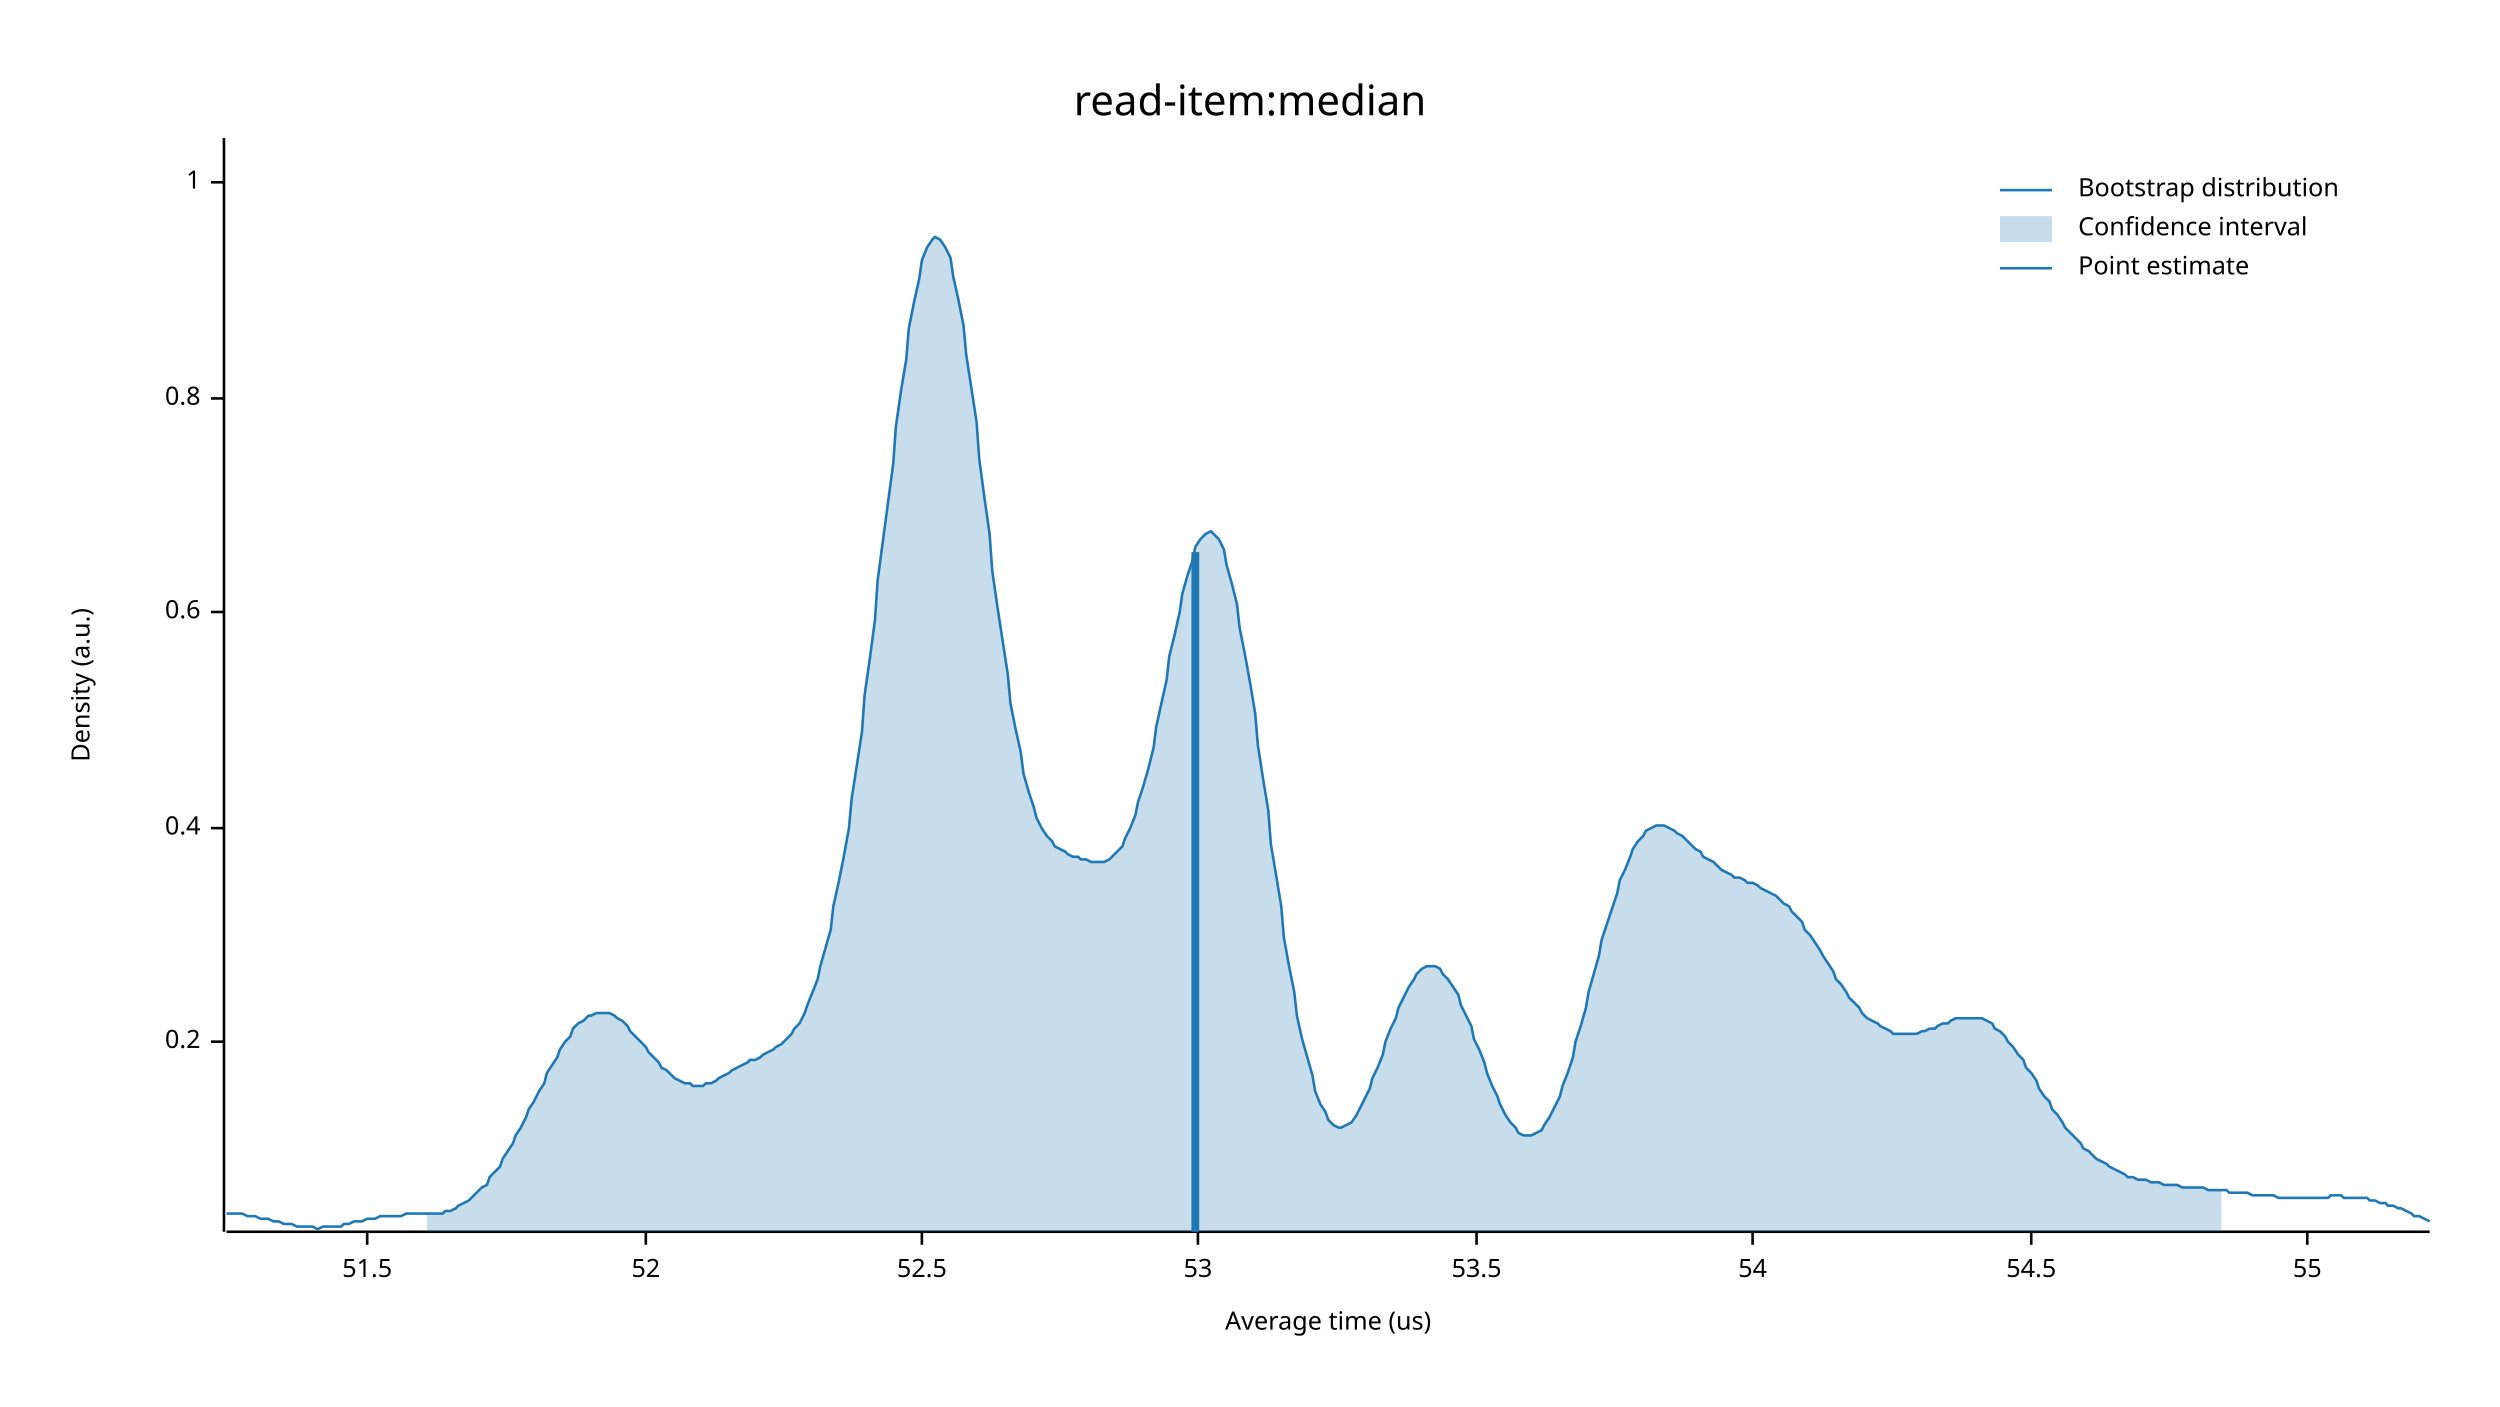
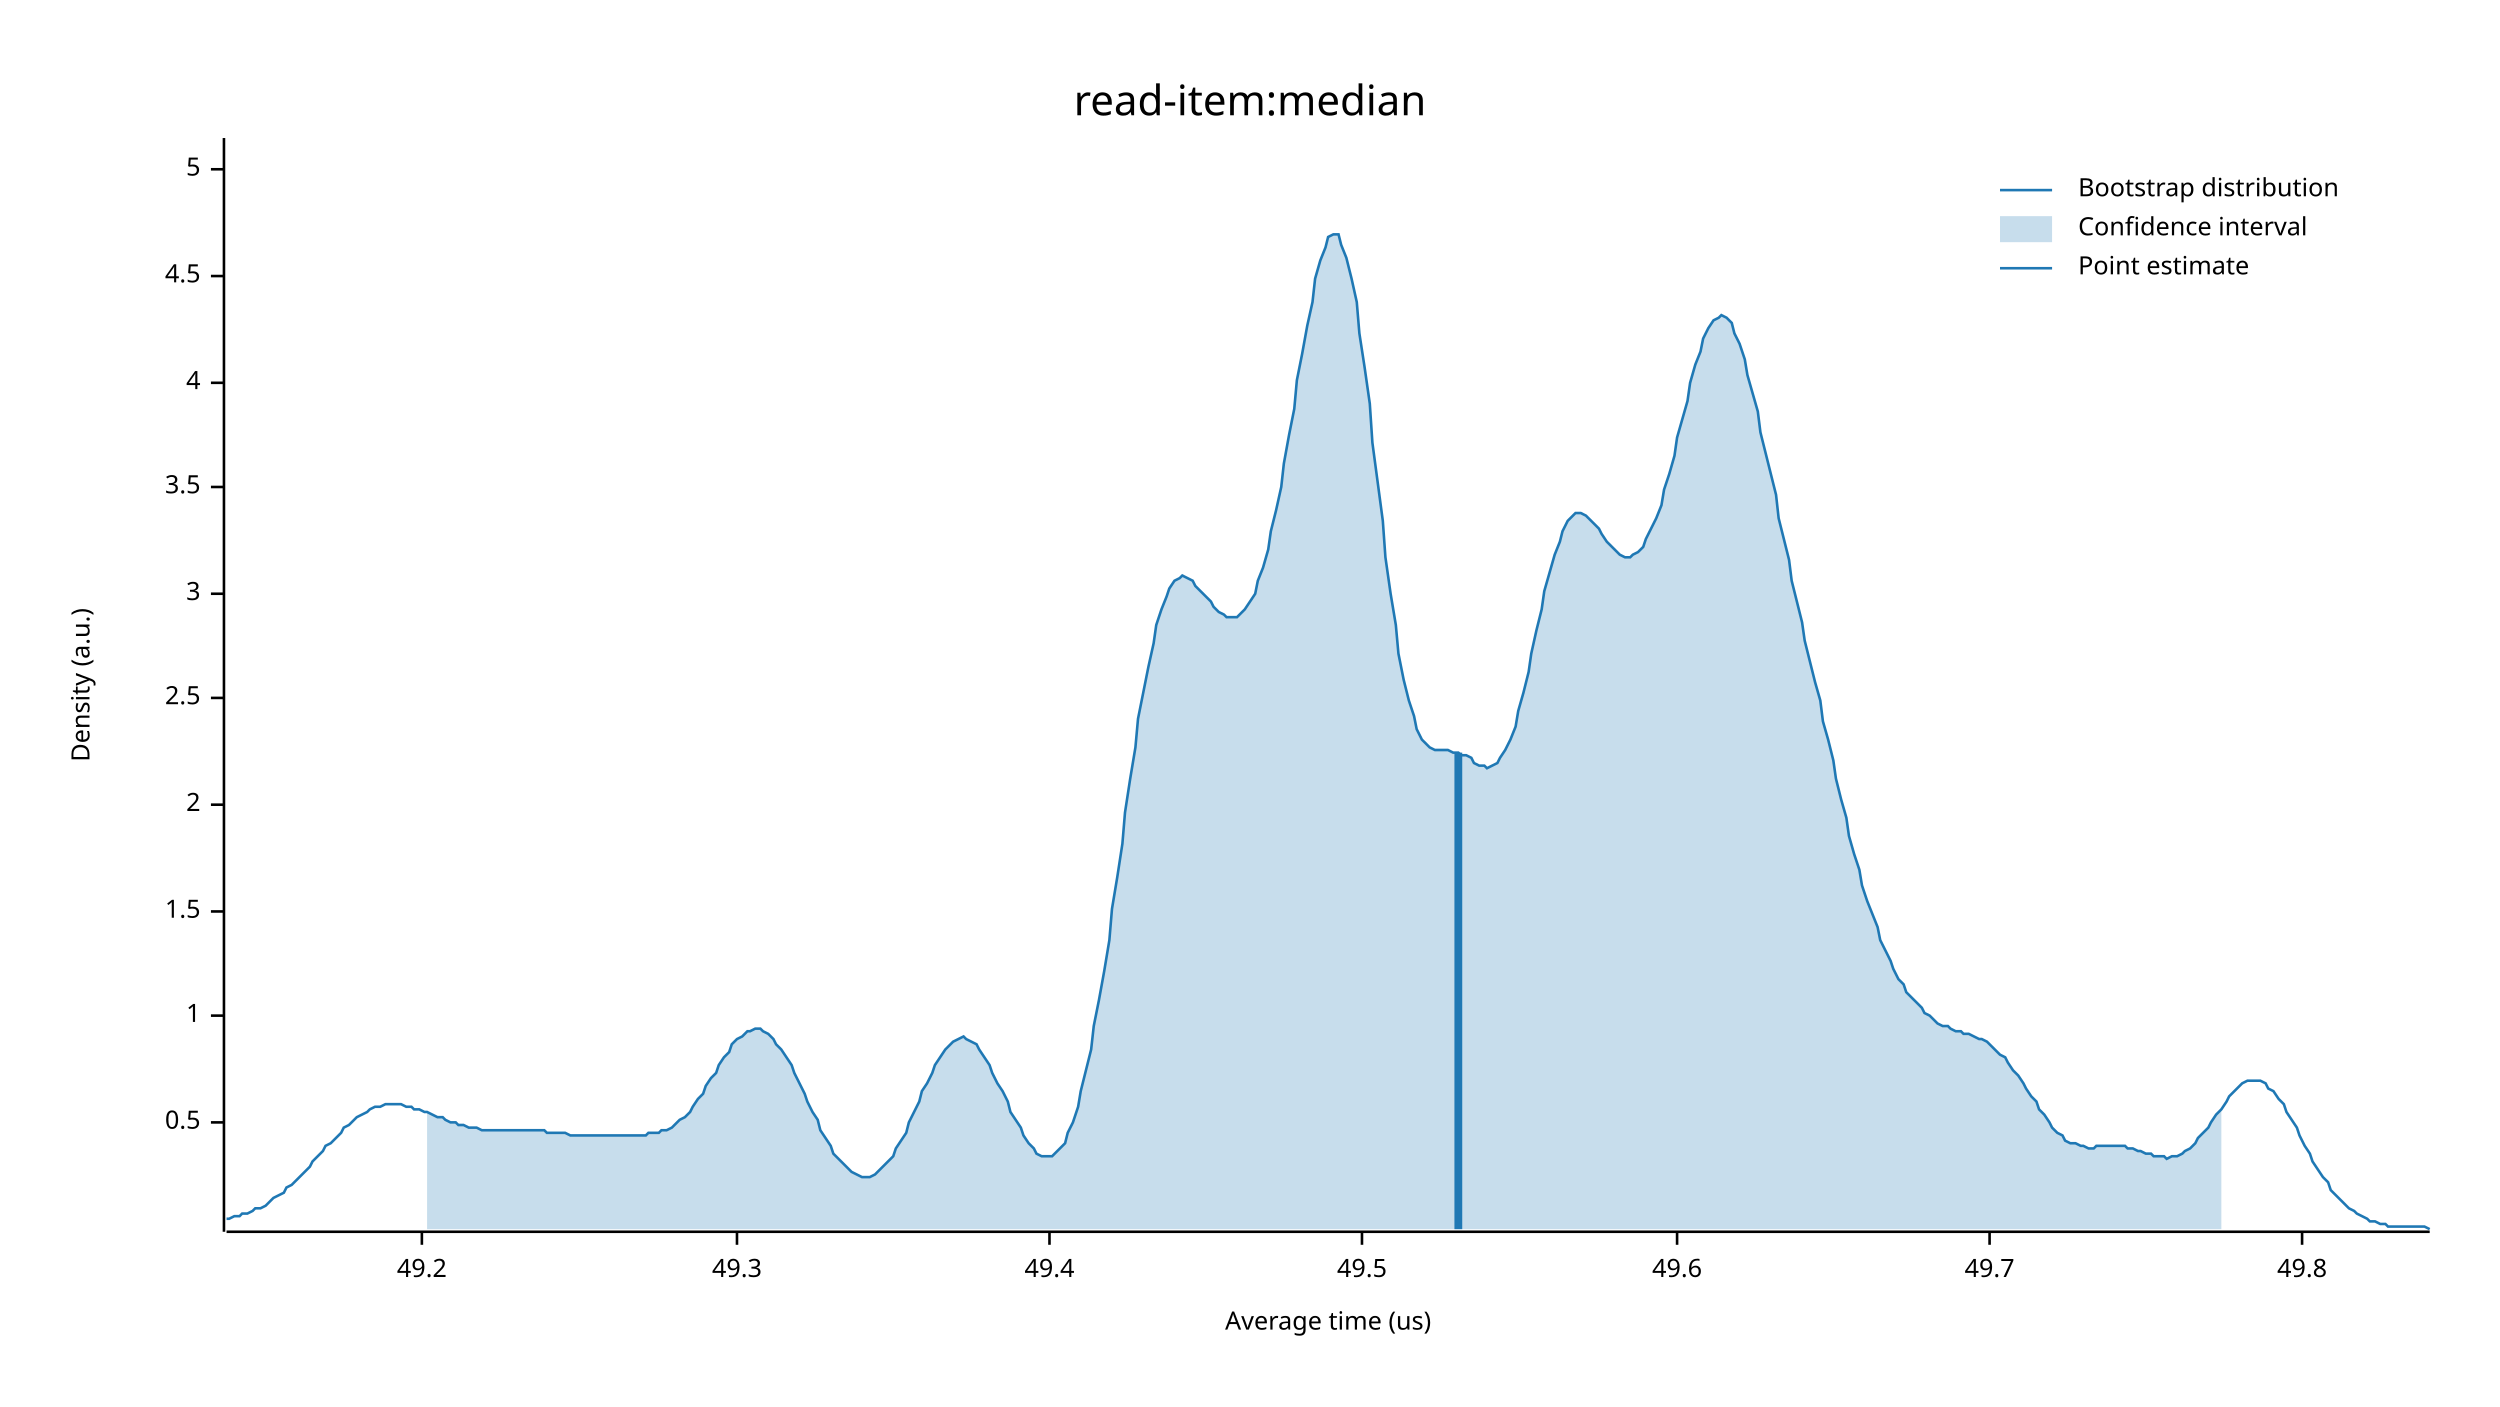
<svg xmlns="http://www.w3.org/2000/svg" width="960" height="540" viewBox="0 0 960 540">
  <text x="480" y="32" dy="0.76em" text-anchor="middle" font-family="sans-serif" font-size="16.129" opacity="1" fill="#000000">
read-item:median
</text>
  <text x="27" y="263" dy="0.76em" text-anchor="middle" font-family="sans-serif" font-size="9.677" opacity="1" fill="#000000" transform="rotate(270, 27, 263)">
Density (a.u.)
</text>
  <text x="510" y="513" dy="-0.5ex" text-anchor="middle" font-family="sans-serif" font-size="9.677" opacity="1" fill="#000000">
Average time (us)
</text>
  <polyline fill="none" opacity="1" stroke="#000000" stroke-width="1" points="86,53 86,473 " />
-   <text x="77" y="400" dy="0.5ex" text-anchor="end" font-family="sans-serif" font-size="9.677" opacity="1" fill="#000000">
- 0.2
+   <text x="77" y="431" dy="0.5ex" text-anchor="end" font-family="sans-serif" font-size="9.677" opacity="1" fill="#000000">
+ 0.5
</text>
-   <polyline fill="none" opacity="1" stroke="#000000" stroke-width="1" points="81,400 86,400 " />
-   <text x="77" y="318" dy="0.5ex" text-anchor="end" font-family="sans-serif" font-size="9.677" opacity="1" fill="#000000">
- 0.4
- </text>
-   <polyline fill="none" opacity="1" stroke="#000000" stroke-width="1" points="81,318 86,318 " />
-   <text x="77" y="235" dy="0.5ex" text-anchor="end" font-family="sans-serif" font-size="9.677" opacity="1" fill="#000000">
- 0.6
- </text>
-   <polyline fill="none" opacity="1" stroke="#000000" stroke-width="1" points="81,235 86,235 " />
-   <text x="77" y="153" dy="0.5ex" text-anchor="end" font-family="sans-serif" font-size="9.677" opacity="1" fill="#000000">
- 0.8
- </text>
-   <polyline fill="none" opacity="1" stroke="#000000" stroke-width="1" points="81,153 86,153 " />
-   <text x="77" y="70" dy="0.5ex" text-anchor="end" font-family="sans-serif" font-size="9.677" opacity="1" fill="#000000">
+   <polyline fill="none" opacity="1" stroke="#000000" stroke-width="1" points="81,431 86,431 " />
+   <text x="77" y="390" dy="0.5ex" text-anchor="end" font-family="sans-serif" font-size="9.677" opacity="1" fill="#000000">
1
</text>
-   <polyline fill="none" opacity="1" stroke="#000000" stroke-width="1" points="81,70 86,70 " />
+   <polyline fill="none" opacity="1" stroke="#000000" stroke-width="1" points="81,390 86,390 " />
+   <text x="77" y="350" dy="0.5ex" text-anchor="end" font-family="sans-serif" font-size="9.677" opacity="1" fill="#000000">
+ 1.5
+ </text>
+   <polyline fill="none" opacity="1" stroke="#000000" stroke-width="1" points="81,350 86,350 " />
+   <text x="77" y="309" dy="0.5ex" text-anchor="end" font-family="sans-serif" font-size="9.677" opacity="1" fill="#000000">
+ 2
+ </text>
+   <polyline fill="none" opacity="1" stroke="#000000" stroke-width="1" points="81,309 86,309 " />
+   <text x="77" y="268" dy="0.5ex" text-anchor="end" font-family="sans-serif" font-size="9.677" opacity="1" fill="#000000">
+ 2.5
+ </text>
+   <polyline fill="none" opacity="1" stroke="#000000" stroke-width="1" points="81,268 86,268 " />
+   <text x="77" y="228" dy="0.5ex" text-anchor="end" font-family="sans-serif" font-size="9.677" opacity="1" fill="#000000">
+ 3
+ </text>
+   <polyline fill="none" opacity="1" stroke="#000000" stroke-width="1" points="81,228 86,228 " />
+   <text x="77" y="187" dy="0.5ex" text-anchor="end" font-family="sans-serif" font-size="9.677" opacity="1" fill="#000000">
+ 3.5
+ </text>
+   <polyline fill="none" opacity="1" stroke="#000000" stroke-width="1" points="81,187 86,187 " />
+   <text x="77" y="147" dy="0.5ex" text-anchor="end" font-family="sans-serif" font-size="9.677" opacity="1" fill="#000000">
+ 4
+ </text>
+   <polyline fill="none" opacity="1" stroke="#000000" stroke-width="1" points="81,147 86,147 " />
+   <text x="77" y="106" dy="0.5ex" text-anchor="end" font-family="sans-serif" font-size="9.677" opacity="1" fill="#000000">
+ 4.5
+ </text>
+   <polyline fill="none" opacity="1" stroke="#000000" stroke-width="1" points="81,106 86,106 " />
+   <text x="77" y="65" dy="0.5ex" text-anchor="end" font-family="sans-serif" font-size="9.677" opacity="1" fill="#000000">
+ 5
+ </text>
+   <polyline fill="none" opacity="1" stroke="#000000" stroke-width="1" points="81,65 86,65 " />
  <polyline fill="none" opacity="1" stroke="#000000" stroke-width="1" points="87,473 933,473 " />
-   <text x="141" y="483" dy="0.76em" text-anchor="middle" font-family="sans-serif" font-size="9.677" opacity="1" fill="#000000">
- 51.5
+   <text x="162" y="483" dy="0.76em" text-anchor="middle" font-family="sans-serif" font-size="9.677" opacity="1" fill="#000000">
+ 49.2
</text>
-   <polyline fill="none" opacity="1" stroke="#000000" stroke-width="1" points="141,473 141,478 " />
-   <text x="248" y="483" dy="0.76em" text-anchor="middle" font-family="sans-serif" font-size="9.677" opacity="1" fill="#000000">
- 52
+   <polyline fill="none" opacity="1" stroke="#000000" stroke-width="1" points="162,473 162,478 " />
+   <text x="283" y="483" dy="0.76em" text-anchor="middle" font-family="sans-serif" font-size="9.677" opacity="1" fill="#000000">
+ 49.3
</text>
-   <polyline fill="none" opacity="1" stroke="#000000" stroke-width="1" points="248,473 248,478 " />
-   <text x="354" y="483" dy="0.76em" text-anchor="middle" font-family="sans-serif" font-size="9.677" opacity="1" fill="#000000">
- 52.5
+   <polyline fill="none" opacity="1" stroke="#000000" stroke-width="1" points="283,473 283,478 " />
+   <text x="403" y="483" dy="0.76em" text-anchor="middle" font-family="sans-serif" font-size="9.677" opacity="1" fill="#000000">
+ 49.4
</text>
-   <polyline fill="none" opacity="1" stroke="#000000" stroke-width="1" points="354,473 354,478 " />
-   <text x="460" y="483" dy="0.76em" text-anchor="middle" font-family="sans-serif" font-size="9.677" opacity="1" fill="#000000">
- 53
+   <polyline fill="none" opacity="1" stroke="#000000" stroke-width="1" points="403,473 403,478 " />
+   <text x="523" y="483" dy="0.76em" text-anchor="middle" font-family="sans-serif" font-size="9.677" opacity="1" fill="#000000">
+ 49.5
</text>
-   <polyline fill="none" opacity="1" stroke="#000000" stroke-width="1" points="460,473 460,478 " />
-   <text x="567" y="483" dy="0.76em" text-anchor="middle" font-family="sans-serif" font-size="9.677" opacity="1" fill="#000000">
- 53.5
+   <polyline fill="none" opacity="1" stroke="#000000" stroke-width="1" points="523,473 523,478 " />
+   <text x="644" y="483" dy="0.76em" text-anchor="middle" font-family="sans-serif" font-size="9.677" opacity="1" fill="#000000">
+ 49.6
</text>
-   <polyline fill="none" opacity="1" stroke="#000000" stroke-width="1" points="567,473 567,478 " />
-   <text x="673" y="483" dy="0.76em" text-anchor="middle" font-family="sans-serif" font-size="9.677" opacity="1" fill="#000000">
- 54
+   <polyline fill="none" opacity="1" stroke="#000000" stroke-width="1" points="644,473 644,478 " />
+   <text x="764" y="483" dy="0.76em" text-anchor="middle" font-family="sans-serif" font-size="9.677" opacity="1" fill="#000000">
+ 49.7
</text>
-   <polyline fill="none" opacity="1" stroke="#000000" stroke-width="1" points="673,473 673,478 " />
-   <text x="780" y="483" dy="0.76em" text-anchor="middle" font-family="sans-serif" font-size="9.677" opacity="1" fill="#000000">
- 54.5
+   <polyline fill="none" opacity="1" stroke="#000000" stroke-width="1" points="764,473 764,478 " />
+   <text x="884" y="483" dy="0.76em" text-anchor="middle" font-family="sans-serif" font-size="9.677" opacity="1" fill="#000000">
+ 49.8
</text>
-   <polyline fill="none" opacity="1" stroke="#000000" stroke-width="1" points="780,473 780,478 " />
-   <text x="886" y="483" dy="0.76em" text-anchor="middle" font-family="sans-serif" font-size="9.677" opacity="1" fill="#000000">
- 55
- </text>
-   <polyline fill="none" opacity="1" stroke="#000000" stroke-width="1" points="886,473 886,478 " />
-   <polyline fill="none" opacity="1" stroke="#1F78B4" stroke-width="1" points="87,466 88,466 90,466 92,466 93,466 95,467 97,467 98,467 100,468 102,468 103,468 105,469 107,469 109,470 110,470 112,470 114,471 115,471 117,471 119,471 120,471 122,472 124,471 125,471 127,471 129,471 131,471 132,470 134,470 136,469 137,469 139,469 141,468 142,468 144,468 146,467 148,467 149,467 151,467 153,467 154,467 156,466 158,466 159,466 161,466 163,466 164,466 166,466 168,466 170,466 171,465 173,465 175,464 176,463 178,462 180,461 181,460 183,458 185,456 187,455 188,452 190,450 192,448 193,445 195,442 197,439 198,436 200,433 202,429 203,426 205,423 207,419 209,416 210,412 212,409 214,406 215,403 217,400 219,398 220,395 222,393 224,392 226,390 227,390 229,389 231,389 232,389 234,389 236,390 237,391 239,392 241,394 242,396 244,398 246,400 248,402 249,404 251,406 253,408 254,410 256,411 258,413 259,414 261,415 263,416 265,416 266,417 268,417 270,417 271,416 273,416 275,415 276,414 278,413 280,412 281,411 283,410 285,409 287,408 288,407 290,407 292,406 293,405 295,404 297,403 298,402 300,401 302,399 304,397 305,395 307,393 309,389 310,386 312,381 314,376 315,371 317,364 319,357 320,348 322,339 324,329 326,318 327,307 329,294 331,281 332,267 334,253 336,238 337,223 339,208 341,193 343,178 344,164 346,150 348,138 349,126 351,116 353,107 354,100 356,95 358,92 359,91 361,92 363,95 365,99 366,106 368,115 370,125 371,136 373,149 375,162 376,176 378,191 380,205 381,219 383,233 385,246 387,259 388,270 390,280 392,289 393,297 395,304 397,310 398,314 400,318 402,321 404,323 405,325 407,326 409,327 410,328 412,329 414,329 415,330 417,330 419,331 420,331 422,331 424,331 426,330 427,329 429,327 431,325 432,322 434,318 436,313 437,308 439,302 441,295 443,287 444,279 446,270 448,261 449,252 451,244 453,235 454,228 456,221 458,215 459,210 461,207 463,205 465,204 466,205 468,207 470,211 471,217 473,224 475,232 476,241 478,251 480,262 482,274 483,286 485,299 487,311 488,324 490,336 492,348 493,360 495,371 497,381 498,390 500,399 502,406 504,413 505,419 507,424 509,427 510,430 512,432 514,433 515,433 517,432 519,431 521,428 522,426 524,422 526,418 527,414 529,410 531,405 532,400 534,395 536,391 537,387 539,383 541,379 543,376 544,374 546,372 548,371 549,371 551,371 553,372 554,374 556,376 558,379 560,382 561,386 563,390 565,394 566,399 568,403 570,408 571,412 573,417 575,421 576,424 578,428 580,431 582,433 583,435 585,436 587,436 588,436 590,435 592,434 593,432 595,429 597,425 599,421 600,417 602,412 604,406 605,400 607,394 609,387 610,381 612,374 614,367 615,361 617,355 619,349 621,343 622,338 624,334 626,329 627,326 629,323 631,321 632,319 634,318 636,317 638,317 639,317 641,318 643,319 644,320 646,321 648,323 649,324 651,326 653,327 654,329 656,330 658,331 660,333 661,334 663,335 665,336 666,337 668,337 670,338 671,339 673,339 675,340 676,341 678,342 680,343 682,344 683,345 685,347 687,348 688,350 690,352 692,354 693,357 695,359 697,362 699,365 700,367 702,370 704,373 705,376 707,378 709,381 710,383 712,385 714,387 715,389 717,391 719,392 721,393 722,394 724,395 726,396 727,397 729,397 731,397 732,397 734,397 736,397 738,396 739,396 741,395 743,395 744,394 746,393 748,393 749,392 751,391 753,391 754,391 756,391 758,391 760,391 761,391 763,392 765,393 766,395 768,396 770,398 771,400 773,402 775,405 777,407 778,410 780,412 782,415 783,418 785,421 787,423 788,426 790,428 792,431 793,433 795,435 797,437 799,439 800,441 802,442 804,444 805,445 807,446 809,447 810,448 812,449 814,450 816,451 817,452 819,452 821,453 822,453 824,453 826,454 827,454 829,454 831,455 832,455 834,455 836,455 838,456 839,456 841,456 843,456 844,456 846,456 848,457 849,457 851,457 853,457 855,457 856,458 858,458 860,458 861,458 863,458 865,459 866,459 868,459 870,459 871,459 873,459 875,460 877,460 878,460 880,460 882,460 883,460 885,460 887,460 888,460 890,460 892,460 894,460 895,459 897,459 899,459 900,460 902,460 904,460 905,460 907,460 909,460 910,461 912,461 914,462 916,462 917,463 919,463 921,464 922,464 924,465 926,466 927,467 929,467 931,468 933,469 " />
-   <polygon opacity="0.25" fill="#1F78B4" points="164,466 166,466 168,466 170,466 171,465 173,465 175,464 176,463 178,462 180,461 181,460 183,458 185,456 187,455 188,452 190,450 192,448 193,445 195,442 197,439 198,436 200,433 202,429 203,426 205,423 207,419 209,416 210,412 212,409 214,406 215,403 217,400 219,398 220,395 222,393 224,392 226,390 227,390 229,389 231,389 232,389 234,389 236,390 237,391 239,392 241,394 242,396 244,398 246,400 248,402 249,404 251,406 253,408 254,410 256,411 258,413 259,414 261,415 263,416 265,416 266,417 268,417 270,417 271,416 273,416 275,415 276,414 278,413 280,412 281,411 283,410 285,409 287,408 288,407 290,407 292,406 293,405 295,404 297,403 298,402 300,401 302,399 304,397 305,395 307,393 309,389 310,386 312,381 314,376 315,371 317,364 319,357 320,348 322,339 324,329 326,318 327,307 329,294 331,281 332,267 334,253 336,238 337,223 339,208 341,193 343,178 344,164 346,150 348,138 349,126 351,116 353,107 354,100 356,95 358,92 359,91 361,92 363,95 365,99 366,106 368,115 370,125 371,136 373,149 375,162 376,176 378,191 380,205 381,219 383,233 385,246 387,259 388,270 390,280 392,289 393,297 395,304 397,310 398,314 400,318 402,321 404,323 405,325 407,326 409,327 410,328 412,329 414,329 415,330 417,330 419,331 420,331 422,331 424,331 426,330 427,329 429,327 431,325 432,322 434,318 436,313 437,308 439,302 441,295 443,287 444,279 446,270 448,261 449,252 451,244 453,235 454,228 456,221 458,215 459,210 461,207 463,205 465,204 466,205 468,207 470,211 471,217 473,224 475,232 476,241 478,251 480,262 482,274 483,286 485,299 487,311 488,324 490,336 492,348 493,360 495,371 497,381 498,390 500,399 502,406 504,413 505,419 507,424 509,427 510,430 512,432 514,433 515,433 517,432 519,431 521,428 522,426 524,422 526,418 527,414 529,410 531,405 532,400 534,395 536,391 537,387 539,383 541,379 543,376 544,374 546,372 548,371 549,371 551,371 553,372 554,374 556,376 558,379 560,382 561,386 563,390 565,394 566,399 568,403 570,408 571,412 573,417 575,421 576,424 578,428 580,431 582,433 583,435 585,436 587,436 588,436 590,435 592,434 593,432 595,429 597,425 599,421 600,417 602,412 604,406 605,400 607,394 609,387 610,381 612,374 614,367 615,361 617,355 619,349 621,343 622,338 624,334 626,329 627,326 629,323 631,321 632,319 634,318 636,317 638,317 639,317 641,318 643,319 644,320 646,321 648,323 649,324 651,326 653,327 654,329 656,330 658,331 660,333 661,334 663,335 665,336 666,337 668,337 670,338 671,339 673,339 675,340 676,341 678,342 680,343 682,344 683,345 685,347 687,348 688,350 690,352 692,354 693,357 695,359 697,362 699,365 700,367 702,370 704,373 705,376 707,378 709,381 710,383 712,385 714,387 715,389 717,391 719,392 721,393 722,394 724,395 726,396 727,397 729,397 731,397 732,397 734,397 736,397 738,396 739,396 741,395 743,395 744,394 746,393 748,393 749,392 751,391 753,391 754,391 756,391 758,391 760,391 761,391 763,392 765,393 766,395 768,396 770,398 771,400 773,402 775,405 777,407 778,410 780,412 782,415 783,418 785,421 787,423 788,426 790,428 792,431 793,433 795,435 797,437 799,439 800,441 802,442 804,444 805,445 807,446 809,447 810,448 812,449 814,450 816,451 817,452 819,452 821,453 822,453 824,453 826,454 827,454 829,454 831,455 832,455 834,455 836,455 838,456 839,456 841,456 843,456 844,456 846,456 848,457 849,457 851,457 853,457 853,473 164,473 " />
-   <polyline fill="none" opacity="1" stroke="#1F78B4" stroke-width="3" points="459,473 459,212 " />
+   <polyline fill="none" opacity="1" stroke="#000000" stroke-width="1" points="884,473 884,478 " />
+   <polyline fill="none" opacity="1" stroke="#1F78B4" stroke-width="1" points="87,468 88,468 90,467 92,467 93,466 95,466 97,465 98,464 100,464 102,463 103,462 105,460 107,459 109,458 110,456 112,455 114,453 115,452 117,450 119,448 120,446 122,444 124,442 125,440 127,439 129,437 131,435 132,433 134,432 136,430 137,429 139,428 141,427 142,426 144,425 146,425 148,424 149,424 151,424 153,424 154,424 156,425 158,425 159,426 161,426 163,427 164,427 166,428 168,429 170,429 171,430 173,431 175,431 176,432 178,432 180,433 181,433 183,433 185,434 187,434 188,434 190,434 192,434 193,434 195,434 197,434 198,434 200,434 202,434 203,434 205,434 207,434 209,434 210,435 212,435 214,435 215,435 217,435 219,436 220,436 222,436 224,436 226,436 227,436 229,436 231,436 232,436 234,436 236,436 237,436 239,436 241,436 242,436 244,436 246,436 248,436 249,435 251,435 253,435 254,434 256,434 258,433 259,432 261,430 263,429 265,427 266,425 268,422 270,420 271,417 273,414 275,412 276,409 278,406 280,404 281,401 283,399 285,398 287,396 288,396 290,395 292,395 293,396 295,397 297,399 298,401 300,403 302,406 304,409 305,412 307,416 309,420 310,423 312,427 314,430 315,434 317,437 319,440 320,443 322,445 324,447 326,449 327,450 329,451 331,452 332,452 334,452 336,451 337,450 339,448 341,446 343,444 344,441 346,438 348,435 349,431 351,427 353,423 354,419 356,416 358,412 359,409 361,406 363,403 365,401 366,400 368,399 370,398 371,399 373,400 375,401 376,403 378,406 380,409 381,412 383,416 385,419 387,423 388,427 390,430 392,433 393,436 395,439 397,441 398,443 400,444 402,444 404,444 405,443 407,441 409,439 410,435 412,431 414,425 415,419 417,411 419,403 420,394 422,384 424,373 426,361 427,349 429,337 431,324 432,312 434,299 436,287 437,276 439,266 441,256 443,247 444,240 446,234 448,229 449,226 451,223 453,222 454,221 456,222 458,223 459,225 461,227 463,229 465,231 466,233 468,235 470,236 471,237 473,237 475,237 476,236 478,234 480,231 482,228 483,223 485,218 487,211 488,204 490,196 492,187 493,178 495,167 497,157 498,146 500,136 502,125 504,116 505,107 507,100 509,95 510,91 512,90 514,90 515,94 517,99 519,107 521,116 522,128 524,141 526,155 527,170 529,185 531,200 532,214 534,228 536,240 537,251 539,261 541,269 543,275 544,280 546,284 548,286 549,287 551,288 553,288 554,288 556,288 558,289 560,289 561,290 563,290 565,291 566,293 568,294 570,294 571,295 573,294 575,293 576,291 578,288 580,284 582,279 583,273 585,266 587,258 588,251 590,242 592,234 593,227 595,220 597,213 599,208 600,204 602,200 604,198 605,197 607,197 609,198 610,199 612,201 614,203 615,205 617,208 619,210 621,212 622,213 624,214 626,214 627,213 629,212 631,210 632,207 634,203 636,199 638,194 639,188 641,182 643,175 644,168 646,161 648,154 649,147 651,140 653,135 654,130 656,126 658,123 660,122 661,121 663,122 665,124 666,128 668,132 670,138 671,144 673,151 675,158 676,166 678,174 680,182 682,190 683,199 685,207 687,215 688,223 690,231 692,239 693,246 695,254 697,262 699,269 700,277 702,284 704,292 705,299 707,307 709,314 710,321 712,328 714,334 715,340 717,346 719,351 721,356 722,361 724,365 726,369 727,372 729,376 731,378 732,381 734,383 736,385 738,387 739,389 741,390 743,392 744,393 746,394 748,394 749,395 751,396 753,396 754,397 756,397 758,398 760,399 761,399 763,400 765,402 766,403 768,405 770,406 771,408 773,411 775,413 777,416 778,418 780,421 782,423 783,426 785,428 787,431 788,433 790,435 792,436 793,438 795,439 797,439 799,440 800,440 802,441 804,441 805,440 807,440 809,440 810,440 812,440 814,440 816,440 817,441 819,441 821,442 822,442 824,443 826,443 827,444 829,444 831,444 832,445 834,444 836,444 838,443 839,442 841,441 843,439 844,437 846,435 848,433 849,431 851,428 853,426 855,423 856,421 858,419 860,417 861,416 863,415 865,415 866,415 868,415 870,416 871,418 873,419 875,422 877,424 878,427 880,430 882,433 883,436 885,440 887,443 888,446 890,449 892,452 894,454 895,457 897,459 899,461 900,462 902,464 904,465 905,466 907,467 909,468 910,469 912,469 914,470 916,470 917,471 919,471 921,471 922,471 924,471 926,471 927,471 929,471 931,471 933,472 " />
+   <polygon opacity="0.25" fill="#1F78B4" points="164,427 166,428 168,429 170,429 171,430 173,431 175,431 176,432 178,432 180,433 181,433 183,433 185,434 187,434 188,434 190,434 192,434 193,434 195,434 197,434 198,434 200,434 202,434 203,434 205,434 207,434 209,434 210,435 212,435 214,435 215,435 217,435 219,436 220,436 222,436 224,436 226,436 227,436 229,436 231,436 232,436 234,436 236,436 237,436 239,436 241,436 242,436 244,436 246,436 248,436 249,435 251,435 253,435 254,434 256,434 258,433 259,432 261,430 263,429 265,427 266,425 268,422 270,420 271,417 273,414 275,412 276,409 278,406 280,404 281,401 283,399 285,398 287,396 288,396 290,395 292,395 293,396 295,397 297,399 298,401 300,403 302,406 304,409 305,412 307,416 309,420 310,423 312,427 314,430 315,434 317,437 319,440 320,443 322,445 324,447 326,449 327,450 329,451 331,452 332,452 334,452 336,451 337,450 339,448 341,446 343,444 344,441 346,438 348,435 349,431 351,427 353,423 354,419 356,416 358,412 359,409 361,406 363,403 365,401 366,400 368,399 370,398 371,399 373,400 375,401 376,403 378,406 380,409 381,412 383,416 385,419 387,423 388,427 390,430 392,433 393,436 395,439 397,441 398,443 400,444 402,444 404,444 405,443 407,441 409,439 410,435 412,431 414,425 415,419 417,411 419,403 420,394 422,384 424,373 426,361 427,349 429,337 431,324 432,312 434,299 436,287 437,276 439,266 441,256 443,247 444,240 446,234 448,229 449,226 451,223 453,222 454,221 456,222 458,223 459,225 461,227 463,229 465,231 466,233 468,235 470,236 471,237 473,237 475,237 476,236 478,234 480,231 482,228 483,223 485,218 487,211 488,204 490,196 492,187 493,178 495,167 497,157 498,146 500,136 502,125 504,116 505,107 507,100 509,95 510,91 512,90 514,90 515,94 517,99 519,107 521,116 522,128 524,141 526,155 527,170 529,185 531,200 532,214 534,228 536,240 537,251 539,261 541,269 543,275 544,280 546,284 548,286 549,287 551,288 553,288 554,288 556,288 558,289 560,289 561,290 563,290 565,291 566,293 568,294 570,294 571,295 573,294 575,293 576,291 578,288 580,284 582,279 583,273 585,266 587,258 588,251 590,242 592,234 593,227 595,220 597,213 599,208 600,204 602,200 604,198 605,197 607,197 609,198 610,199 612,201 614,203 615,205 617,208 619,210 621,212 622,213 624,214 626,214 627,213 629,212 631,210 632,207 634,203 636,199 638,194 639,188 641,182 643,175 644,168 646,161 648,154 649,147 651,140 653,135 654,130 656,126 658,123 660,122 661,121 663,122 665,124 666,128 668,132 670,138 671,144 673,151 675,158 676,166 678,174 680,182 682,190 683,199 685,207 687,215 688,223 690,231 692,239 693,246 695,254 697,262 699,269 700,277 702,284 704,292 705,299 707,307 709,314 710,321 712,328 714,334 715,340 717,346 719,351 721,356 722,361 724,365 726,369 727,372 729,376 731,378 732,381 734,383 736,385 738,387 739,389 741,390 743,392 744,393 746,394 748,394 749,395 751,396 753,396 754,397 756,397 758,398 760,399 761,399 763,400 765,402 766,403 768,405 770,406 771,408 773,411 775,413 777,416 778,418 780,421 782,423 783,426 785,428 787,431 788,433 790,435 792,436 793,438 795,439 797,439 799,440 800,440 802,441 804,441 805,440 807,440 809,440 810,440 812,440 814,440 816,440 817,441 819,441 821,442 822,442 824,443 826,443 827,444 829,444 831,444 832,445 834,444 836,444 838,443 839,442 841,441 843,439 844,437 846,435 848,433 849,431 851,428 853,426 853,472 164,472 " />
+   <polyline fill="none" opacity="1" stroke="#1F78B4" stroke-width="3" points="560,472 560,289 " />
  <text x="798" y="68" dy="0.76em" text-anchor="start" font-family="sans-serif" font-size="9.677" opacity="1" fill="#000000">
Bootstrap distribution
</text>
  <text x="798" y="83" dy="0.76em" text-anchor="start" font-family="sans-serif" font-size="9.677" opacity="1" fill="#000000">
Confidence interval
</text>
  <text x="798" y="98" dy="0.76em" text-anchor="start" font-family="sans-serif" font-size="9.677" opacity="1" fill="#000000">
Point estimate
</text>
  <polyline fill="none" opacity="1" stroke="#1F78B4" stroke-width="1" points="768,73 788,73 " />
  <rect x="768" y="83" width="20" height="10" opacity="0.25" fill="#1F78B4" stroke="none" />
  <polyline fill="none" opacity="1" stroke="#1F78B4" stroke-width="1" points="768,103 788,103 " />
</svg>
